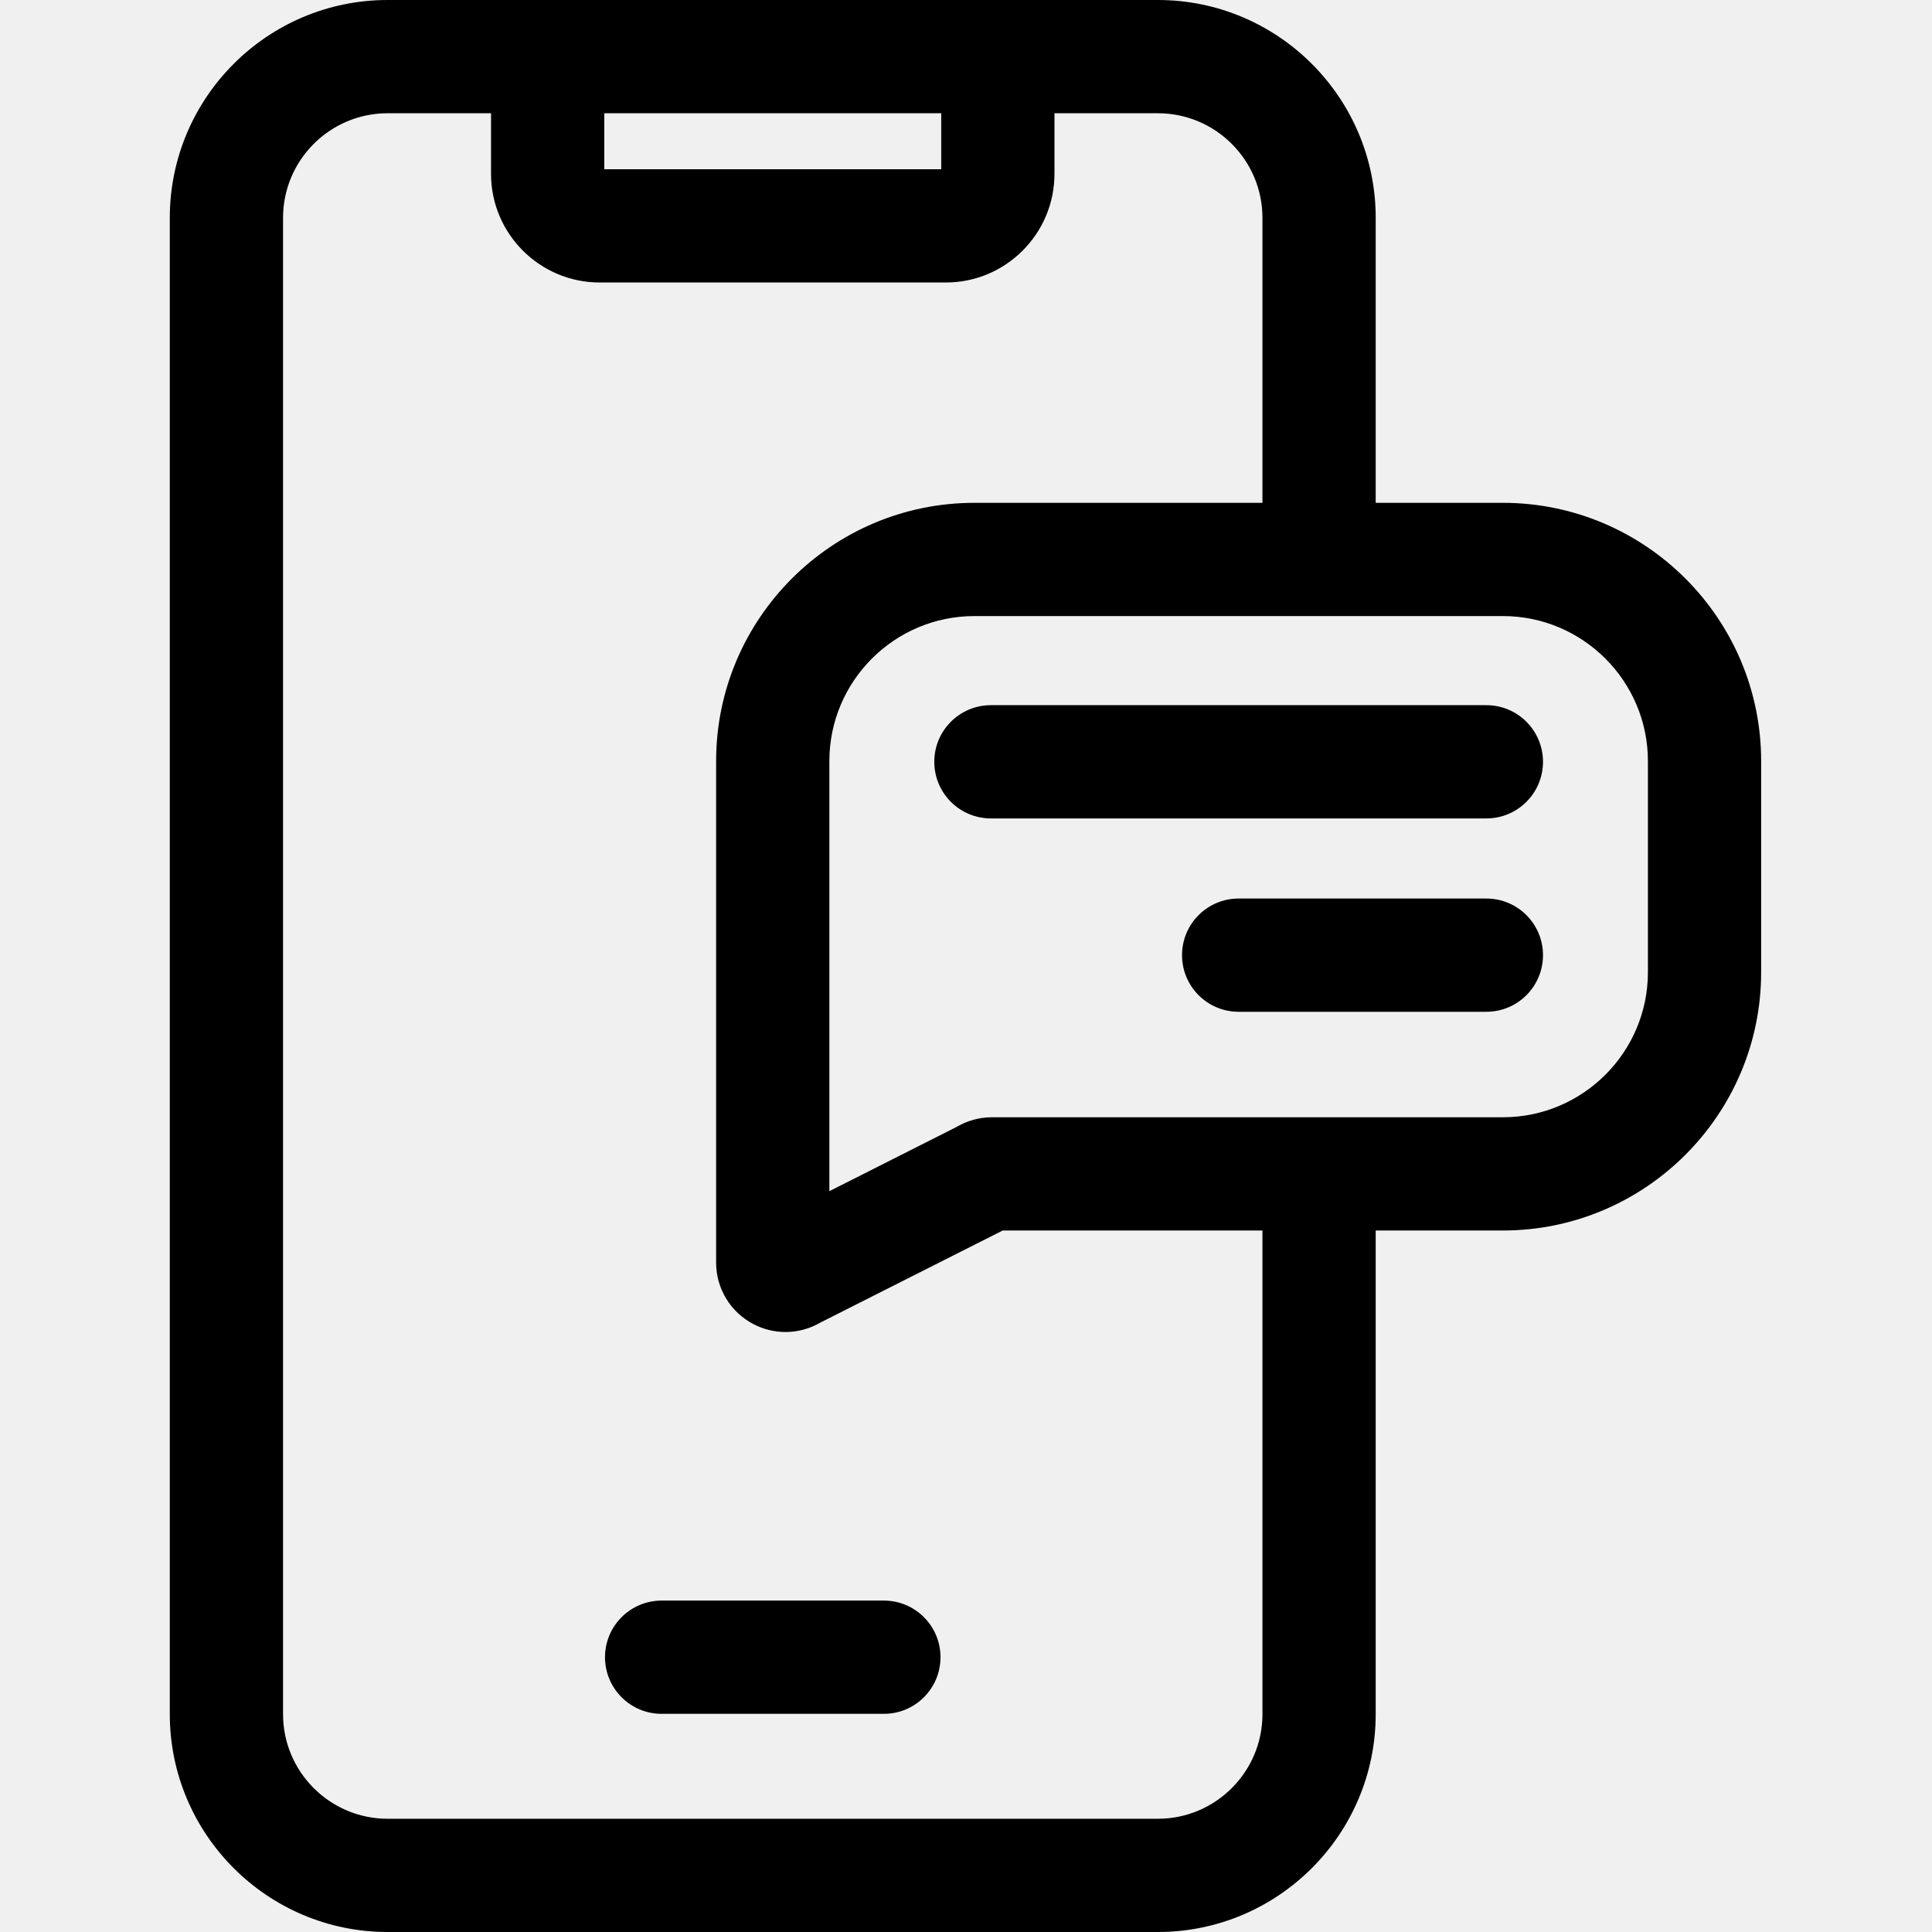
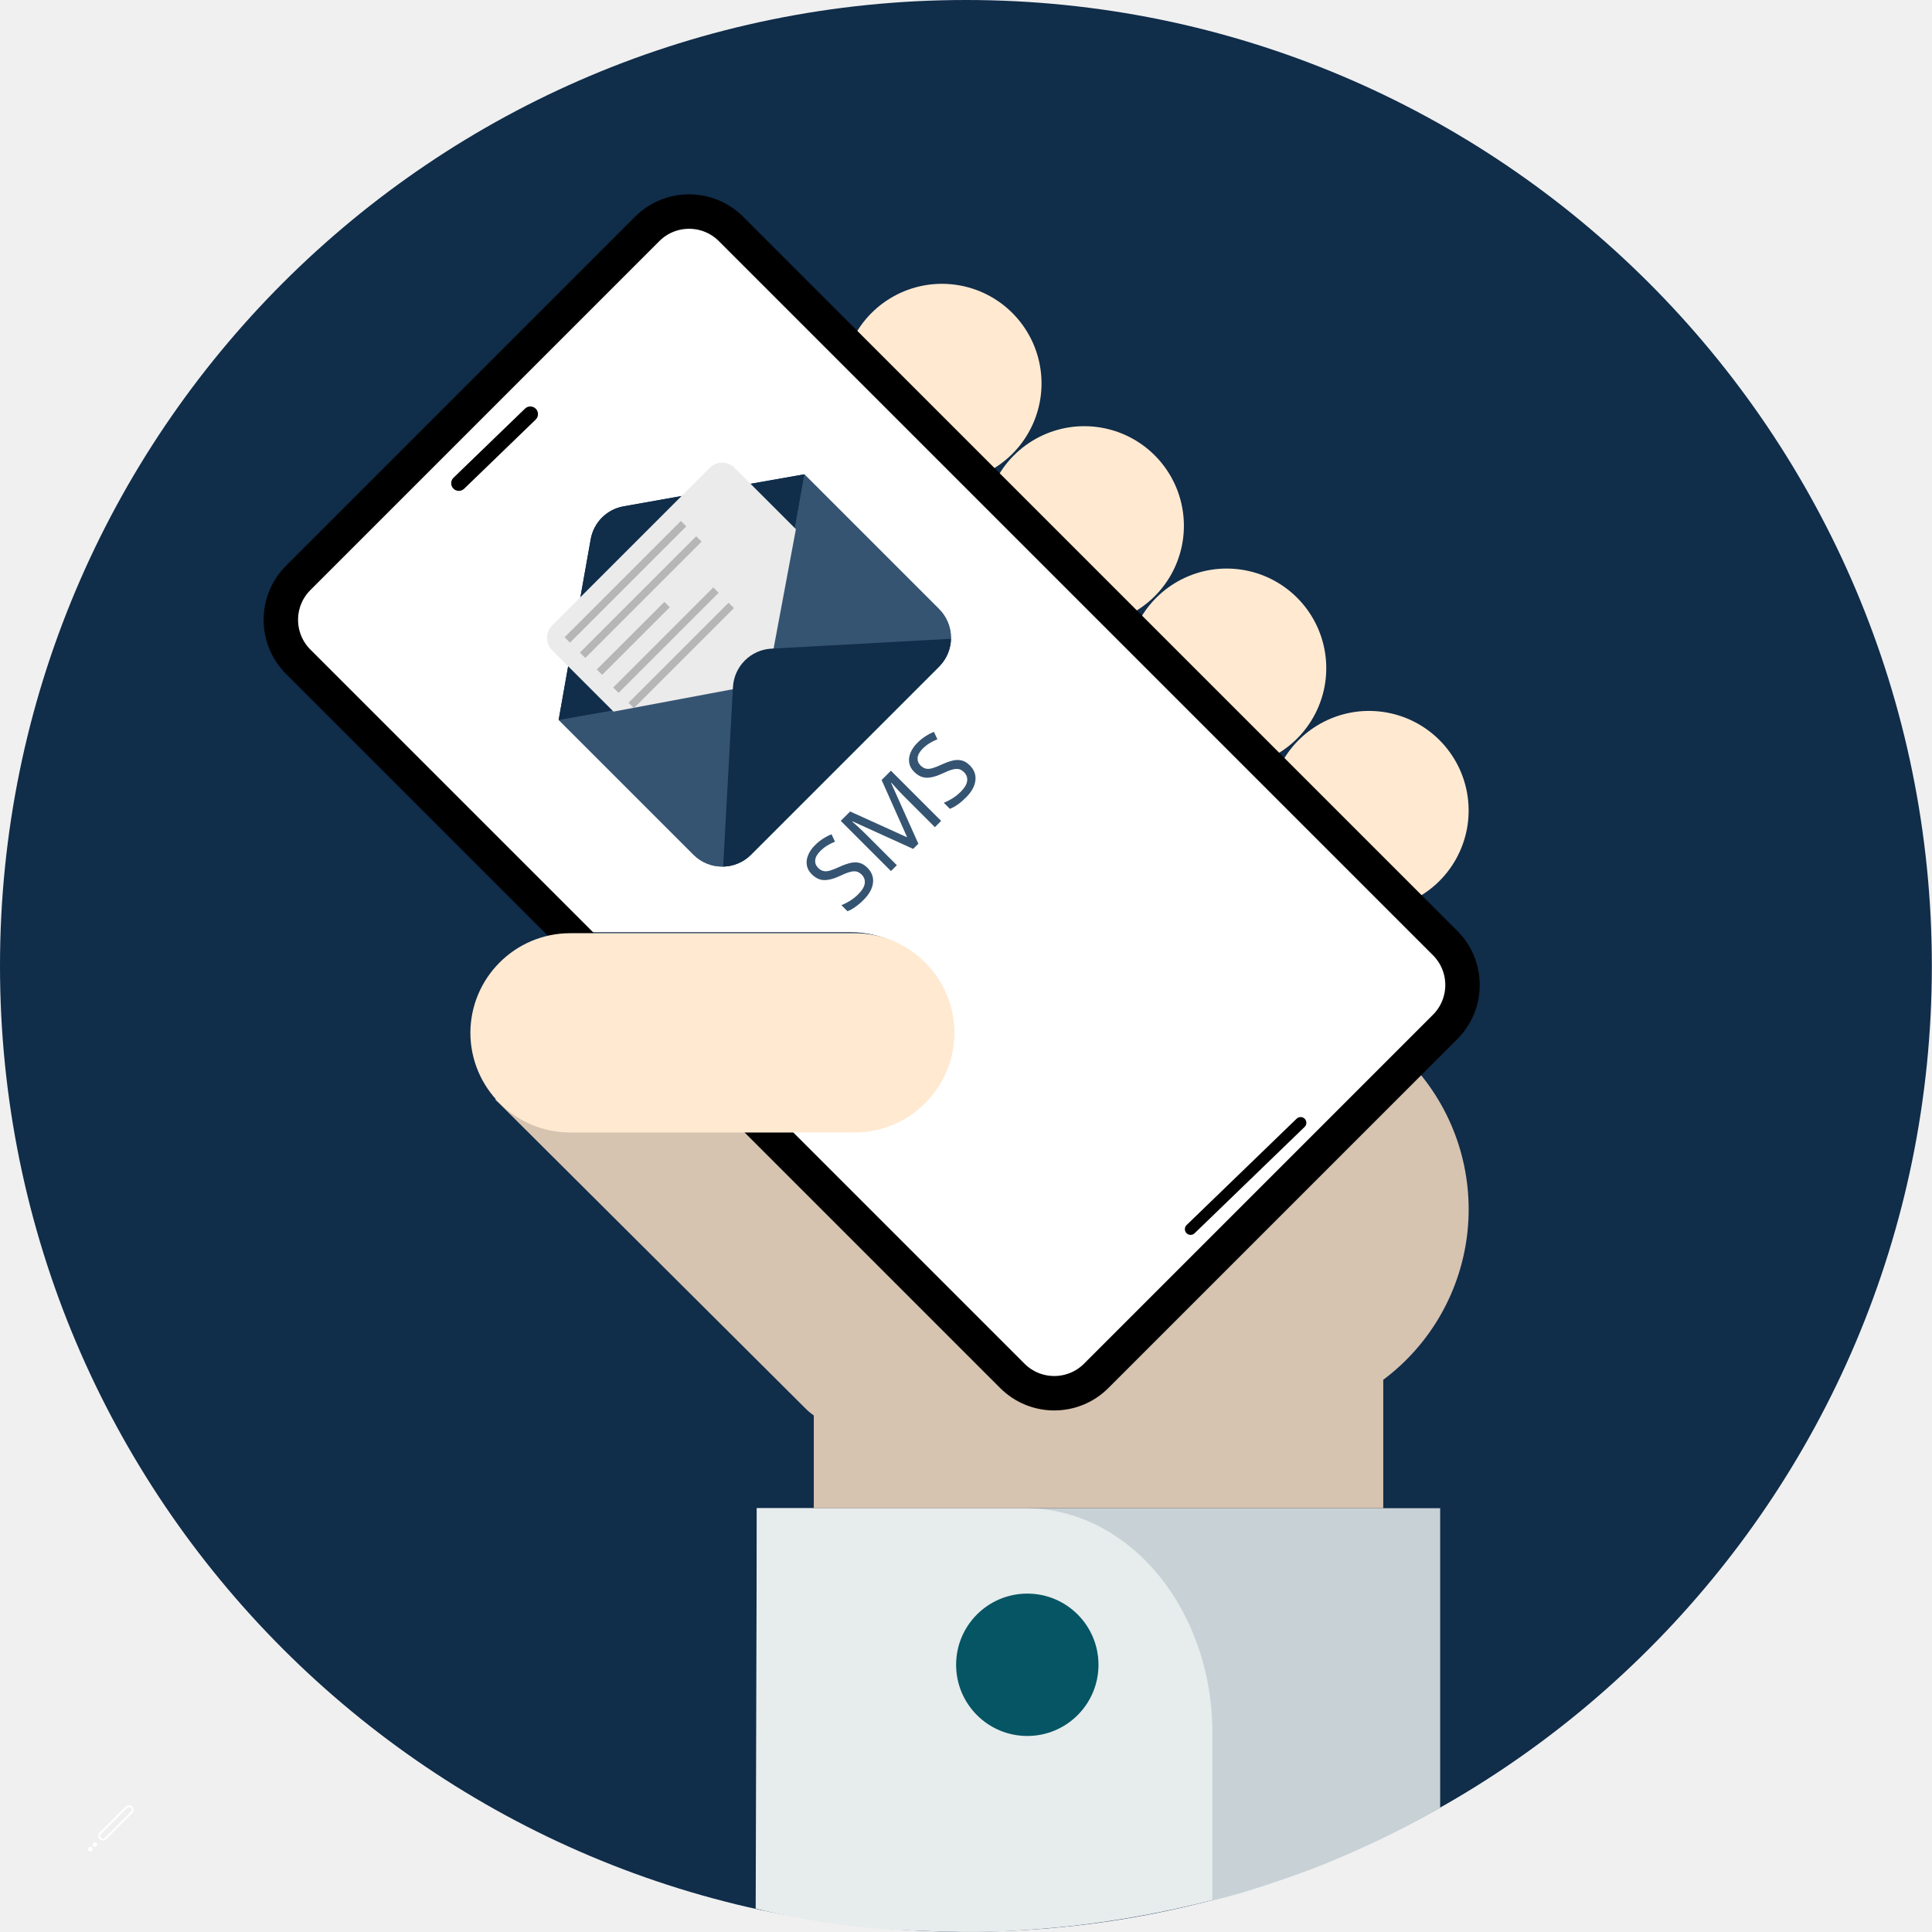
- <svg xmlns="http://www.w3.org/2000/svg" height="512pt" viewBox="-45 0 512 512" width="512pt">
-   <path d="m189.238 424.172h-58.902c-8.285 0-15.004 6.719-15.004 15.008 0 8.285 6.719 15.004 15.004 15.004h58.902c8.285 0 15.004-6.719 15.004-15.004 0-8.289-6.719-15.008-15.004-15.008zm0 0" />
-   <path d="m353.281 133.254h-33.703v-75.535c-.004-31.824-25.895-57.719-57.723-57.719h-204.137c-31.824 0-57.719 25.895-57.719 57.719v396.562c0 31.824 25.895 57.719 57.719 57.719h204.137c31.828 0 57.719-25.895 57.719-57.719v-128.184h33.707c37.738 0 68.441-30.703 68.441-68.445v-55.953c.004-37.738-30.703-68.445-68.441-68.445zm-148.848-103.242v14.84h-89.293v-14.84zm85.129 424.27c0 15.277-12.43 27.707-27.707 27.707h-204.137c-15.277 0-27.707-12.43-27.707-27.707v-396.562c0-15.277 12.43-27.707 27.707-27.707h27.41v16.062c0 15.875 12.914 28.789 28.789 28.789h91.742c15.871 0 28.785-12.914 28.785-28.789v-16.062h27.41c15.277 0 27.707 12.43 27.707 27.707v75.535h-76.336c-37.742 0-68.445 30.703-68.445 68.445v132.902c0 6.887 3.797 13.137 9.906 16.312 2.68 1.395 5.59 2.082 8.488 2.082 3.223 0 6.43-.852 9.289-2.531l48.266-24.367h68.832zm102.152-196.629c0 21.195-17.242 38.434-38.434 38.434h-135.395c-3.297 0-6.48.871-9.301 2.523l-33.793 17.062v-113.973c0-21.191 17.242-38.434 38.434-38.434h140.055c21.191 0 38.434 17.242 38.434 38.434zm0 0" />
-   <path d="m348.906 186.879h-131.305c-8.285 0-15.004 6.719-15.004 15.004 0 8.289 6.719 15.008 15.004 15.008h131.305c8.285 0 15.004-6.719 15.004-15.008 0-8.285-6.719-15.004-15.004-15.004zm0 0" />
-   <path d="m348.906 238.121h-65.652c-8.289 0-15.004 6.719-15.004 15.004 0 8.289 6.715 15.008 15.004 15.008h65.652c8.285 0 15.004-6.719 15.004-15.008 0-8.285-6.719-15.004-15.004-15.004zm0 0" />
+ <svg xmlns="http://www.w3.org/2000/svg" viewBox="0 0 505 505.041">
+   <defs>
+     <style>
+       .cls-1 {
+         fill: #102d4a;
+       }
+ 
+       .cls-2 {
+         fill: #c8d2d6;
+       }
+ 
+       .cls-3 {
+         fill: #e7eced;
+       }
+ 
+       .cls-4 {
+         fill: #055564;
+       }
+ 
+       .cls-5 {
+         fill: #ffe9d1;
+       }
+ 
+       .cls-6 {
+         fill: #d6c3b0;
+       }
+ 
+       .cls-13, .cls-7 {
+         fill: #fff;
+       }
+ 
+       .cls-15, .cls-8, .cls-9 {
+         fill: none;
+       }
+ 
+       .cls-8 {
+         stroke: #fff;
+         stroke-width: 0.5px;
+       }
+ 
+       .cls-9 {
+         stroke: #000;
+         stroke-width: 9px;
+       }
+ 
+       .cls-10, .cls-11 {
+         fill: #355472;
+       }
+ 
+       .cls-10 {
+         font-size: 26px;
+         font-family: HiraMaruPro-W4, Hiragino Maru Gothic Pro;
+       }
+ 
+       .cls-12 {
+         fill: #ebebeb;
+       }
+ 
+       .cls-13 {
+         stroke: #707070;
+         opacity: 0.436;
+       }
+ 
+       .cls-14 {
+         stroke: none;
+       }
+     </style>
+   </defs>
+   <g id="sms" transform="translate(35 -11)">
+     <path id="Path_458" data-name="Path 458" class="cls-1" d="M252.5,0C391.952,0,505,113.048,505,252.5S391.952,505,252.5,505,0,391.952,0,252.5,113.048,0,252.5,0Z" transform="translate(-35 11)" />
+     <g id="smartphone" transform="translate(-12 64.027)">
+       <path id="Path_459" data-name="Path 459" class="cls-2" d="M0,0H178.638V78.33A245.534,245.534,0,0,1,144.21,94.663c-17.694,6.507-24.871,7.8-24.871,7.8L0,81.876Z" transform="translate(174.835 341.225)" />
+       <path id="Path_447" data-name="Path 447" class="cls-3" d="M144.769,149.454a269.25,269.25,0,0,1-37.865,6.889c-19.65,1.983-28.63,1.49-40.736,1.044a197,197,0,0,1-40.784-5.711L25.677,47h70.16c27.026,0,48.932,26.284,48.932,58.711Z" transform="translate(149.158 294.225)" />
+       <circle id="Ellipse_65" data-name="Ellipse 65" class="cls-4" cx="18.608" cy="18.608" r="18.608" transform="translate(226.937 363.555)" />
+       <path id="Path_448" data-name="Path 448" class="cls-5" d="M63.259,53.885A26.033,26.033,0,1,0,28.975,19.6Z" transform="translate(170.407 17.165)" />
+       <path id="Path_449" data-name="Path 449" class="cls-5" d="M68.259,58.885A26.033,26.033,0,1,0,33.975,24.6Z" transform="translate(202.624 49.382)" />
+       <path id="Path_450" data-name="Path 450" class="cls-5" d="M73.259,63.885A26.033,26.033,0,1,0,38.975,29.6Z" transform="translate(234.84 81.598)" />
+       <path id="Path_451" data-name="Path 451" class="cls-5" d="M78.259,68.885A26.033,26.033,0,1,0,43.975,34.6Z" transform="translate(267.056 113.814)" />
+       <g id="Group_186" data-name="Group 186" transform="translate(106.469 226.324)">
+         <path id="Path_453" data-name="Path 453" class="cls-6" d="M257.065,31.563,174.3,114.332a17.071,17.071,0,0,1-24.146,0L78.084,42.259H29.041c-4.3,2.106-16.04-5.493-11.537-1.63L97.98,120.793c.551.551,1.191.945,1.772,1.444v24.228H248.617V112.9a55.634,55.634,0,0,0,8.448-81.332Z" transform="translate(-16.492 -31.563)" />
+       </g>
+       <path id="Path_454" data-name="Path 454" class="cls-7" d="M126.007,2.889,10.212,118.684l56.509,56.509a26.571,26.571,0,0,1,2.776-.283H143.93a26.051,26.051,0,1,1,0,52.1H118.541l47.3,47.3L281.63,158.52Z" transform="translate(55.251 15.745)" />
+       <g id="Group_187" data-name="Group 187" transform="translate(46.829 0)">
+         <path id="Path_455" data-name="Path 455" class="cls-7" d="M144.621,21.5,128.12,5a17.071,17.071,0,0,0-24.146,0L12.325,96.643a17.08,17.08,0,0,0,0,24.153l16.5,16.5Z" transform="translate(-7.323 0)" />
+         <path id="Path_456" data-name="Path 456" class="cls-7" d="M171.679,48.569,146.908,23.8,108.375,62.334,31.121,139.593l24.764,24.764a17.071,17.071,0,0,0,24.146,0l91.641-91.641A17.064,17.064,0,0,0,171.679,48.569Z" transform="translate(137.406 144.729)" />
+       </g>
+       <g id="Rectangle_66" data-name="Rectangle 66" class="cls-8" transform="translate(2.205 426.885) rotate(-45)">
+         <rect class="cls-14" width="12.043" height="2.409" rx="1.204" />
+         <rect class="cls-15" x="0.25" y="0.25" width="11.543" height="1.909" rx="0.954" />
+       </g>
+       <circle id="Ellipse_66" data-name="Ellipse 66" class="cls-7" cx="0.602" cy="0.602" r="0.602" transform="translate(1.204 428.564)" />
+       <circle id="Ellipse_67" data-name="Ellipse 67" class="cls-7" cx="0.602" cy="0.602" r="0.602" transform="translate(0 429.768)" />
+       <rect id="Rectangle_67" data-name="Rectangle 67" width="30" height="4" rx="2" transform="matrix(0.719, -0.695, 0.695, 0.719, 94.113, 73.247)" />
+       <g id="Rectangle_68" data-name="Rectangle 68" class="cls-9" transform="translate(37.634 108.998) rotate(-45)">
+         <rect class="cls-14" width="169" height="304" rx="20" />
+         <rect class="cls-15" x="4.5" y="4.5" width="160" height="295" rx="15.5" />
+       </g>
+       <path id="Path_452" data-name="Path 452" class="cls-5" d="M115.161,78.1H40.728A26.128,26.128,0,0,1,14.677,52.051h0A26.128,26.128,0,0,1,40.728,26h74.433a26.128,26.128,0,0,1,26.051,26.051h0A26.128,26.128,0,0,1,115.161,78.1Z" transform="translate(85.282 164.917)" />
+       <rect id="Rectangle_74" data-name="Rectangle 74" width="43" height="3" rx="1.5" transform="matrix(0.719, -0.695, 0.695, 0.719, 286.113, 268.247)" />
+       <text id="SMS-2" data-name="SMS" class="cls-10" transform="translate(198.034 186.552) rotate(-45)">
+         <tspan x="0" y="0">SMS</tspan>
+       </text>
+     </g>
+     <g id="Group_188" data-name="Group 188" transform="translate(90.257 178.397) rotate(-45)">
+       <g id="Group_180" data-name="Group 180" transform="translate(0 29.389)">
+         <path id="Path_427" data-name="Path 427" class="cls-11" d="M90.792,49.828V0H0V49.828A10.627,10.627,0,0,0,10.642,60.47H80.15A10.627,10.627,0,0,0,90.792,49.828Z" transform="translate(0)" />
+         <path id="Path_428" data-name="Path 428" class="cls-11" d="M90.792,0V49.828A10.644,10.644,0,0,1,80.15,60.47H10.642A10.644,10.644,0,0,1,0,49.828V0Z" transform="translate(0)" />
+       </g>
+       <g id="Group_181" data-name="Group 181" transform="translate(0 0)">
+         <path id="Path_429" data-name="Path 429" class="cls-1" d="M39.3,1.924,0,29.36,45.4,61.053,90.763,29.36,51.49,1.924A10.61,10.61,0,0,0,39.3,1.924Z" transform="translate(0 0.029)" />
+         <path id="Path_430" data-name="Path 430" class="cls-1" d="M90.763,29.389,79.072,37.553,45.4,61.082,11.662,37.553,0,29.389l11.662-8.164L28.107,9.738,39.3,1.924a10.61,10.61,0,0,1,12.187,0l11.2,7.814L79.13,21.226Z" transform="translate(0 0)" />
+       </g>
+       <path id="Path_431" data-name="Path 431" class="cls-12" d="M67.438,4.492V27.265l-33.7,23.088L0,27.265V4.52A4.574,4.574,0,0,1,4.607,0H62.832A4.55,4.55,0,0,1,67.438,4.492Z" transform="translate(11.662 10.73)" />
+       <path id="Path_432" data-name="Path 432" class="cls-1" d="M84.2,34.084a10.56,10.56,0,0,1-7.347,2.945H7.347A10.507,10.507,0,0,1,0,34.084L34.987,2.712a10.65,10.65,0,0,1,14.2,0Z" transform="translate(3.295 52.831)" />
+       <g id="Rectangle_69" data-name="Rectangle 69" class="cls-13" transform="translate(16.363 15.215)">
+         <rect class="cls-14" width="43" height="2" />
+         <rect class="cls-15" x="0.5" y="0.5" width="42" height="1" />
+       </g>
+       <g id="Rectangle_70" data-name="Rectangle 70" class="cls-13" transform="translate(16.363 27.115)">
+         <rect class="cls-14" width="25" height="2" />
+         <rect class="cls-15" x="0.5" y="0.5" width="24" height="1" />
+       </g>
+       <g id="Rectangle_71" data-name="Rectangle 71" class="cls-13" transform="translate(16.07 33.479)">
+         <rect class="cls-14" width="37" height="2" />
+         <rect class="cls-15" x="0.5" y="0.5" width="36" height="1" />
+       </g>
+       <g id="Rectangle_72" data-name="Rectangle 72" class="cls-13" transform="translate(16.07 39.136)">
+         <rect class="cls-14" width="37" height="2" />
+         <rect class="cls-15" x="0.5" y="0.5" width="36" height="1" />
+       </g>
+       <g id="Rectangle_73" data-name="Rectangle 73" class="cls-13" transform="translate(16.363 20.872)">
+         <rect class="cls-14" width="43" height="2" />
+         <rect class="cls-15" x="0.5" y="0.5" width="42" height="1" />
+       </g>
+     </g>
+   </g>
</svg>
